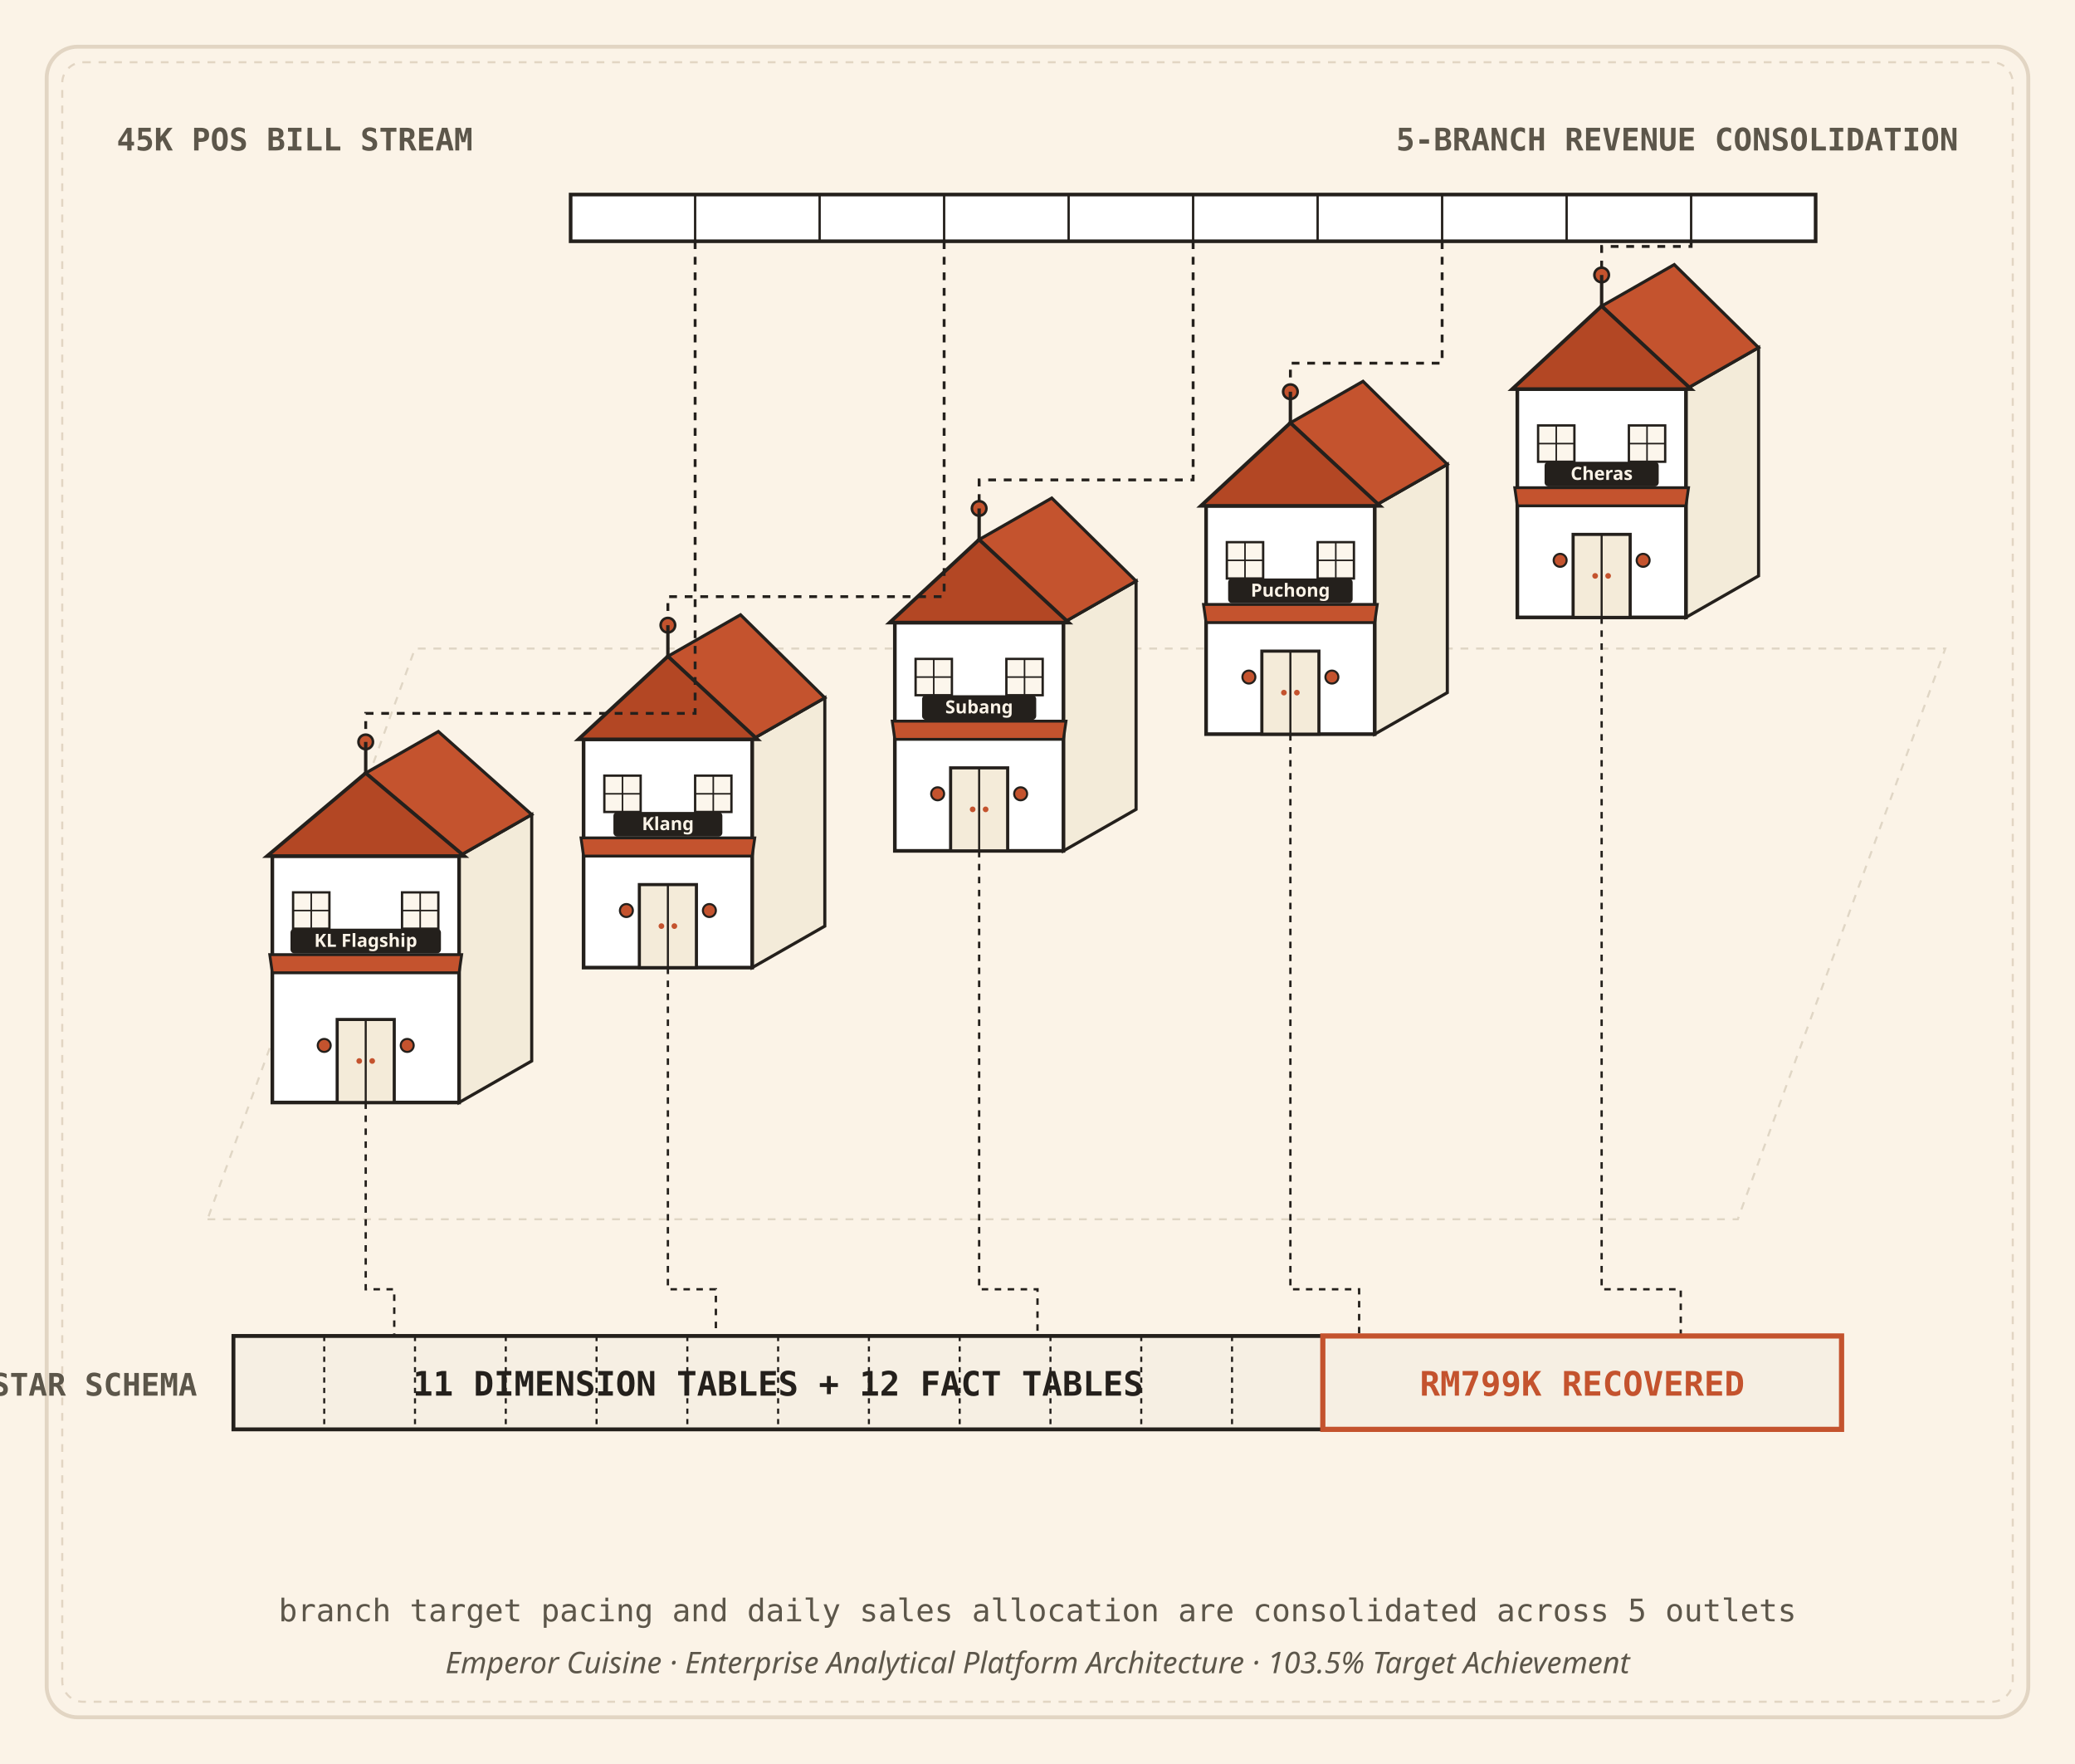
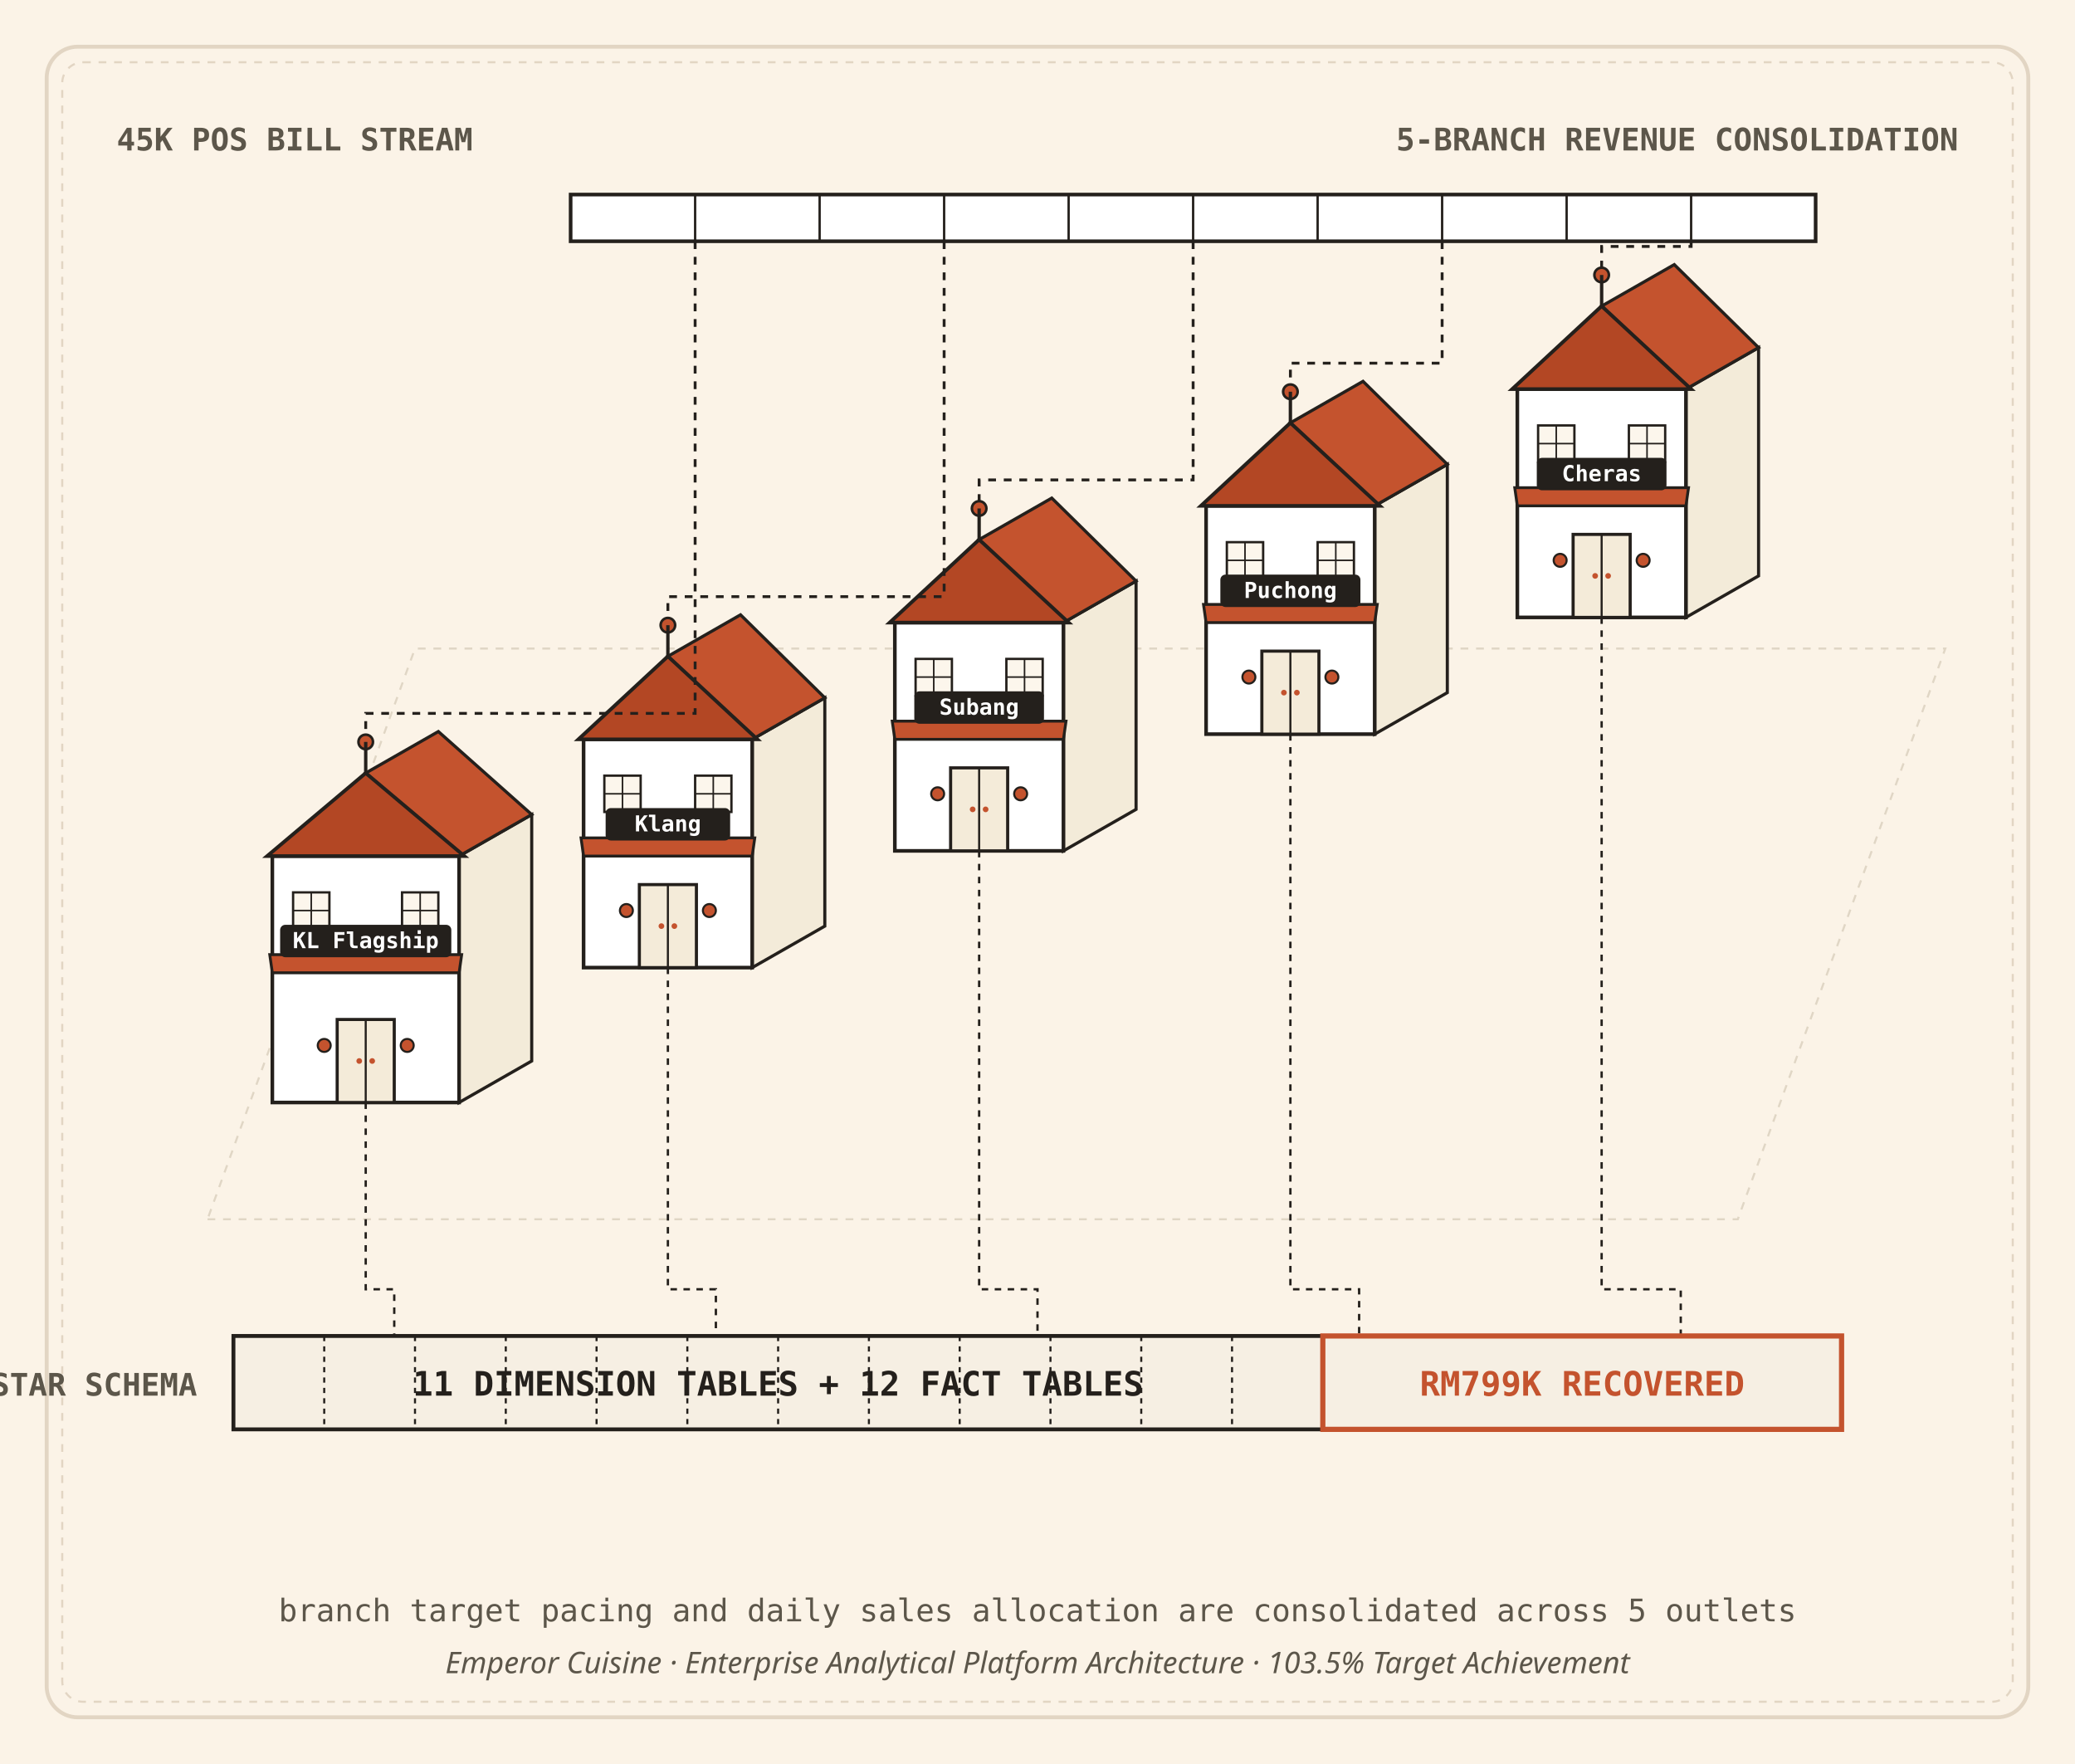
<svg xmlns="http://www.w3.org/2000/svg" viewBox="0 0 800 680" width="800" height="680">
  <rect width="800" height="680" fill="#fbf3e7" />
  <rect x="18" y="18" width="764" height="644" rx="12" fill="none" stroke="#e2d5c3" stroke-width="1.5" />
  <rect x="24" y="24" width="752" height="632" rx="8" fill="none" stroke="#e2d5c3" stroke-width="0.8" stroke-dasharray="3 3" />
  <text x="45" y="58" font-family="monospace" font-size="12" font-weight="700" fill="#5c564a">45K POS BILL STREAM</text>
  <text x="755" y="58" font-family="monospace" font-size="12" font-weight="700" fill="#5c564a" text-anchor="end">5-BRANCH REVENUE CONSOLIDATION</text>
  <rect x="220" y="75" width="480" height="18" fill="#ffffff" stroke="#24201c" stroke-width="1.4" />
  <line x1="268.0" y1="75" x2="268.0" y2="93" stroke="#24201c" stroke-width="0.9" />
  <line x1="316.0" y1="75" x2="316.0" y2="93" stroke="#24201c" stroke-width="0.9" />
  <line x1="364.0" y1="75" x2="364.0" y2="93" stroke="#24201c" stroke-width="0.9" />
  <line x1="412.0" y1="75" x2="412.0" y2="93" stroke="#24201c" stroke-width="0.9" />
  <line x1="460.0" y1="75" x2="460.0" y2="93" stroke="#24201c" stroke-width="0.9" />
  <line x1="508.0" y1="75" x2="508.0" y2="93" stroke="#24201c" stroke-width="0.9" />
  <line x1="556.0" y1="75" x2="556.0" y2="93" stroke="#24201c" stroke-width="0.9" />
  <line x1="604.0" y1="75" x2="604.0" y2="93" stroke="#24201c" stroke-width="0.9" />
  <line x1="652.0" y1="75" x2="652.0" y2="93" stroke="#24201c" stroke-width="0.9" />
  <path d="M 80 470 L 670 470 L 750 250 L 160 250 Z" fill="none" stroke="#e0d6c5" stroke-width="0.8" stroke-dasharray="3 3" />
  <path d="M 652.0 93 V 95 H 617.5 V 106" fill="none" stroke="#24201c" stroke-width="1.1" stroke-dasharray="3 3" />
  <circle cx="617.5" cy="106" r="2.8" fill="#c4532e" stroke="#24201c" stroke-width="1.0" />
  <path d="M 650 238 L 678 222 L 678 134 L 650 150 Z" fill="#f3ebd9" stroke="#24201c" stroke-width="1.2" />
  <path d="M 585 150 H 650 V 238 H 585 Z" fill="#ffffff" stroke="#24201c" stroke-width="1.4" />
  <path d="M 617.5 118 L 645.5 102 L 678 134 L 650 150 Z" fill="#c4532e" stroke="#24201c" stroke-width="1.2" />
  <path d="M 617.5 118 L 652 150 L 583 150 Z" fill="#b34724" stroke="#24201c" stroke-width="1.4" />
  <line x1="617.5" y1="118" x2="617.5" y2="106" stroke="#24201c" stroke-width="1.3" />
  <rect x="593" y="164" width="14" height="14" fill="#fcf6ec" stroke="#24201c" stroke-width="0.9" />
  <line x1="600.0" y1="164" x2="600.0" y2="178" stroke="#24201c" stroke-width="0.6" />
  <line x1="593" y1="171.0" x2="607" y2="171.0" stroke="#24201c" stroke-width="0.6" />
  <rect x="628" y="164" width="14" height="14" fill="#fcf6ec" stroke="#24201c" stroke-width="0.9" />
  <line x1="635.0" y1="164" x2="635.0" y2="178" stroke="#24201c" stroke-width="0.6" />
  <line x1="628" y1="171.0" x2="642" y2="171.0" stroke="#24201c" stroke-width="0.6" />
  <path d="M 584 188 H 651 L 650 195 H 585 Z" fill="#c4532e" stroke="#24201c" stroke-width="1.1" />
-   <rect x="595.5" y="178" width="44" height="9.5" fill="#24201c" rx="1.5" />
-   <text x="617.5" y="185" font-family="sans-serif" font-weight="bold" font-size="7" fill="#fbf3e7" text-anchor="middle">Cheras</text>
+   <rect x="592.5" y="176.5" width="50" height="12.5" fill="#24201c" rx="2" />
+   <text x="617.5" y="185.5" font-family="monospace, sans-serif" font-weight="bold" font-size="8.5" fill="#ffffff" text-anchor="middle">Cheras</text>
  <rect x="606.5" y="206" width="22" height="32" fill="#f4ebd9" stroke="#24201c" stroke-width="1.2" />
  <line x1="617.5" y1="206" x2="617.5" y2="238" stroke="#24201c" stroke-width="0.8" />
  <circle cx="615.0" cy="222.0" r="1.1" fill="#c4532e" />
  <circle cx="620.0" cy="222.0" r="1.1" fill="#c4532e" />
  <circle cx="601.5" cy="216" r="2.5" fill="#c4532e" stroke="#24201c" stroke-width="0.8" />
  <circle cx="633.5" cy="216" r="2.5" fill="#c4532e" stroke="#24201c" stroke-width="0.8" />
  <path d="M 556.0 93 V 140 H 497.5 V 151" fill="none" stroke="#24201c" stroke-width="1.1" stroke-dasharray="3 3" />
  <circle cx="497.5" cy="151" r="2.8" fill="#c4532e" stroke="#24201c" stroke-width="1.0" />
  <path d="M 530 283 L 558 267 L 558 179 L 530 195 Z" fill="#f3ebd9" stroke="#24201c" stroke-width="1.2" />
  <path d="M 465 195 H 530 V 283 H 465 Z" fill="#ffffff" stroke="#24201c" stroke-width="1.4" />
  <path d="M 497.5 163 L 525.5 147 L 558 179 L 530 195 Z" fill="#c4532e" stroke="#24201c" stroke-width="1.2" />
  <path d="M 497.5 163 L 532 195 L 463 195 Z" fill="#b34724" stroke="#24201c" stroke-width="1.4" />
  <line x1="497.5" y1="163" x2="497.5" y2="151" stroke="#24201c" stroke-width="1.3" />
  <rect x="473" y="209" width="14" height="14" fill="#fcf6ec" stroke="#24201c" stroke-width="0.9" />
  <line x1="480.0" y1="209" x2="480.0" y2="223" stroke="#24201c" stroke-width="0.6" />
  <line x1="473" y1="216.0" x2="487" y2="216.0" stroke="#24201c" stroke-width="0.6" />
  <rect x="508" y="209" width="14" height="14" fill="#fcf6ec" stroke="#24201c" stroke-width="0.9" />
  <line x1="515.0" y1="209" x2="515.0" y2="223" stroke="#24201c" stroke-width="0.6" />
  <line x1="508" y1="216.0" x2="522" y2="216.0" stroke="#24201c" stroke-width="0.6" />
  <path d="M 464 233 H 531 L 530 240 H 465 Z" fill="#c4532e" stroke="#24201c" stroke-width="1.1" />
-   <rect x="473.5" y="223" width="48" height="9.5" fill="#24201c" rx="1.5" />
-   <text x="497.5" y="230" font-family="sans-serif" font-weight="bold" font-size="7" fill="#fbf3e7" text-anchor="middle">Puchong</text>
+   <rect x="470.5" y="221.5" width="54" height="12.5" fill="#24201c" rx="2" />
+   <text x="497.5" y="230.5" font-family="monospace, sans-serif" font-weight="bold" font-size="8.5" fill="#ffffff" text-anchor="middle">Puchong</text>
  <rect x="486.5" y="251" width="22" height="32" fill="#f4ebd9" stroke="#24201c" stroke-width="1.2" />
  <line x1="497.5" y1="251" x2="497.5" y2="283" stroke="#24201c" stroke-width="0.8" />
  <circle cx="495.0" cy="267.0" r="1.1" fill="#c4532e" />
  <circle cx="500.0" cy="267.0" r="1.1" fill="#c4532e" />
  <circle cx="481.5" cy="261" r="2.5" fill="#c4532e" stroke="#24201c" stroke-width="0.8" />
  <circle cx="513.5" cy="261" r="2.5" fill="#c4532e" stroke="#24201c" stroke-width="0.8" />
  <path d="M 460.0 93 V 185 H 377.5 V 196" fill="none" stroke="#24201c" stroke-width="1.1" stroke-dasharray="3 3" />
  <circle cx="377.5" cy="196" r="2.8" fill="#c4532e" stroke="#24201c" stroke-width="1.0" />
  <path d="M 410 328 L 438 312 L 438 224 L 410 240 Z" fill="#f3ebd9" stroke="#24201c" stroke-width="1.2" />
  <path d="M 345 240 H 410 V 328 H 345 Z" fill="#ffffff" stroke="#24201c" stroke-width="1.4" />
  <path d="M 377.5 208 L 405.5 192 L 438 224 L 410 240 Z" fill="#c4532e" stroke="#24201c" stroke-width="1.2" />
  <path d="M 377.5 208 L 412 240 L 343 240 Z" fill="#b34724" stroke="#24201c" stroke-width="1.4" />
  <line x1="377.5" y1="208" x2="377.5" y2="196" stroke="#24201c" stroke-width="1.3" />
  <rect x="353" y="254" width="14" height="14" fill="#fcf6ec" stroke="#24201c" stroke-width="0.9" />
  <line x1="360.0" y1="254" x2="360.0" y2="268" stroke="#24201c" stroke-width="0.6" />
  <line x1="353" y1="261.0" x2="367" y2="261.0" stroke="#24201c" stroke-width="0.6" />
  <rect x="388" y="254" width="14" height="14" fill="#fcf6ec" stroke="#24201c" stroke-width="0.9" />
  <line x1="395.0" y1="254" x2="395.0" y2="268" stroke="#24201c" stroke-width="0.6" />
  <line x1="388" y1="261.0" x2="402" y2="261.0" stroke="#24201c" stroke-width="0.6" />
  <path d="M 344 278 H 411 L 410 285 H 345 Z" fill="#c4532e" stroke="#24201c" stroke-width="1.1" />
-   <rect x="355.5" y="268" width="44" height="9.5" fill="#24201c" rx="1.5" />
-   <text x="377.5" y="275" font-family="sans-serif" font-weight="bold" font-size="7" fill="#fbf3e7" text-anchor="middle">Subang</text>
+   <rect x="352.5" y="266.5" width="50" height="12.5" fill="#24201c" rx="2" />
+   <text x="377.5" y="275.5" font-family="monospace, sans-serif" font-weight="bold" font-size="8.5" fill="#ffffff" text-anchor="middle">Subang</text>
  <rect x="366.5" y="296" width="22" height="32" fill="#f4ebd9" stroke="#24201c" stroke-width="1.2" />
  <line x1="377.5" y1="296" x2="377.5" y2="328" stroke="#24201c" stroke-width="0.8" />
  <circle cx="375.0" cy="312.0" r="1.1" fill="#c4532e" />
  <circle cx="380.0" cy="312.0" r="1.1" fill="#c4532e" />
  <circle cx="361.5" cy="306" r="2.5" fill="#c4532e" stroke="#24201c" stroke-width="0.8" />
  <circle cx="393.5" cy="306" r="2.5" fill="#c4532e" stroke="#24201c" stroke-width="0.8" />
  <path d="M 364.0 93 V 230 H 257.5 V 241" fill="none" stroke="#24201c" stroke-width="1.1" stroke-dasharray="3 3" />
  <circle cx="257.5" cy="241" r="2.8" fill="#c4532e" stroke="#24201c" stroke-width="1.0" />
  <path d="M 290 373 L 318 357 L 318 269 L 290 285 Z" fill="#f3ebd9" stroke="#24201c" stroke-width="1.2" />
  <path d="M 225 285 H 290 V 373 H 225 Z" fill="#ffffff" stroke="#24201c" stroke-width="1.4" />
  <path d="M 257.5 253 L 285.5 237 L 318 269 L 290 285 Z" fill="#c4532e" stroke="#24201c" stroke-width="1.2" />
  <path d="M 257.5 253 L 292 285 L 223 285 Z" fill="#b34724" stroke="#24201c" stroke-width="1.4" />
  <line x1="257.5" y1="253" x2="257.5" y2="241" stroke="#24201c" stroke-width="1.3" />
  <rect x="233" y="299" width="14" height="14" fill="#fcf6ec" stroke="#24201c" stroke-width="0.9" />
  <line x1="240.0" y1="299" x2="240.0" y2="313" stroke="#24201c" stroke-width="0.6" />
  <line x1="233" y1="306.0" x2="247" y2="306.0" stroke="#24201c" stroke-width="0.6" />
  <rect x="268" y="299" width="14" height="14" fill="#fcf6ec" stroke="#24201c" stroke-width="0.9" />
  <line x1="275.0" y1="299" x2="275.0" y2="313" stroke="#24201c" stroke-width="0.6" />
  <line x1="268" y1="306.0" x2="282" y2="306.0" stroke="#24201c" stroke-width="0.6" />
  <path d="M 224 323 H 291 L 290 330 H 225 Z" fill="#c4532e" stroke="#24201c" stroke-width="1.1" />
-   <rect x="236.5" y="313" width="42" height="9.5" fill="#24201c" rx="1.5" />
-   <text x="257.5" y="320" font-family="sans-serif" font-weight="bold" font-size="7" fill="#fbf3e7" text-anchor="middle">Klang</text>
+   <rect x="233.5" y="311.5" width="48" height="12.5" fill="#24201c" rx="2" />
+   <text x="257.5" y="320.5" font-family="monospace, sans-serif" font-weight="bold" font-size="8.5" fill="#ffffff" text-anchor="middle">Klang</text>
  <rect x="246.5" y="341" width="22" height="32" fill="#f4ebd9" stroke="#24201c" stroke-width="1.2" />
  <line x1="257.5" y1="341" x2="257.5" y2="373" stroke="#24201c" stroke-width="0.8" />
  <circle cx="255.0" cy="357.0" r="1.1" fill="#c4532e" />
  <circle cx="260.0" cy="357.0" r="1.1" fill="#c4532e" />
  <circle cx="241.5" cy="351" r="2.5" fill="#c4532e" stroke="#24201c" stroke-width="0.8" />
  <circle cx="273.5" cy="351" r="2.5" fill="#c4532e" stroke="#24201c" stroke-width="0.8" />
  <path d="M 268.0 93 V 275 H 141.0 V 286" fill="none" stroke="#24201c" stroke-width="1.1" stroke-dasharray="3 3" />
  <circle cx="141.0" cy="286" r="2.8" fill="#c4532e" stroke="#24201c" stroke-width="1.0" />
  <path d="M 177 425 L 205 409 L 205 314 L 177 330 Z" fill="#f3ebd9" stroke="#24201c" stroke-width="1.2" />
  <path d="M 105 330 H 177 V 425 H 105 Z" fill="#ffffff" stroke="#24201c" stroke-width="1.4" />
  <path d="M 141.0 298 L 169.0 282 L 205 314 L 177 330 Z" fill="#c4532e" stroke="#24201c" stroke-width="1.2" />
  <path d="M 141.0 298 L 179 330 L 103 330 Z" fill="#b34724" stroke="#24201c" stroke-width="1.4" />
  <line x1="141.0" y1="298" x2="141.0" y2="286" stroke="#24201c" stroke-width="1.3" />
  <rect x="113" y="344" width="14" height="14" fill="#fcf6ec" stroke="#24201c" stroke-width="0.9" />
  <line x1="120.0" y1="344" x2="120.0" y2="358" stroke="#24201c" stroke-width="0.6" />
  <line x1="113" y1="351.0" x2="127" y2="351.0" stroke="#24201c" stroke-width="0.6" />
  <rect x="155" y="344" width="14" height="14" fill="#fcf6ec" stroke="#24201c" stroke-width="0.9" />
  <line x1="162.0" y1="344" x2="162.0" y2="358" stroke="#24201c" stroke-width="0.6" />
  <line x1="155" y1="351.0" x2="169" y2="351.0" stroke="#24201c" stroke-width="0.6" />
  <path d="M 104 368 H 178 L 177 375 H 105 Z" fill="#c4532e" stroke="#24201c" stroke-width="1.1" />
-   <rect x="112.0" y="358" width="58" height="9.5" fill="#24201c" rx="1.5" />
-   <text x="141.0" y="365" font-family="sans-serif" font-weight="bold" font-size="7" fill="#fbf3e7" text-anchor="middle">KL Flagship</text>
+   <rect x="108.0" y="356.5" width="66" height="12.5" fill="#24201c" rx="2" />
+   <text x="141.0" y="365.5" font-family="monospace, sans-serif" font-weight="bold" font-size="8.5" fill="#ffffff" text-anchor="middle">KL Flagship</text>
  <rect x="130.0" y="393" width="22" height="32" fill="#f4ebd9" stroke="#24201c" stroke-width="1.2" />
  <line x1="141.0" y1="393" x2="141.0" y2="425" stroke="#24201c" stroke-width="0.8" />
  <circle cx="138.5" cy="409.0" r="1.1" fill="#c4532e" />
  <circle cx="143.5" cy="409.0" r="1.1" fill="#c4532e" />
  <circle cx="125.0" cy="403" r="2.5" fill="#c4532e" stroke="#24201c" stroke-width="0.8" />
  <circle cx="157.0" cy="403" r="2.5" fill="#c4532e" stroke="#24201c" stroke-width="0.8" />
  <path d="M 141.0 425 V 497 H 152.0 V 515" fill="none" stroke="#24201c" stroke-width="0.9" stroke-dasharray="2.5 2.5" />
  <path d="M 257.5 373 V 497 H 276.0 V 515" fill="none" stroke="#24201c" stroke-width="0.9" stroke-dasharray="2.5 2.5" />
  <path d="M 377.5 328 V 497 H 400.0 V 515" fill="none" stroke="#24201c" stroke-width="0.9" stroke-dasharray="2.5 2.5" />
  <path d="M 497.5 283 V 497 H 524.0 V 515" fill="none" stroke="#24201c" stroke-width="0.9" stroke-dasharray="2.5 2.5" />
  <path d="M 617.5 238 V 497 H 648.0 V 515" fill="none" stroke="#24201c" stroke-width="0.9" stroke-dasharray="2.5 2.5" />
  <rect x="90" y="515" width="620" height="36" fill="#f6efe3" stroke="#24201c" stroke-width="1.5" />
  <line x1="125" y1="515" x2="125" y2="551" stroke="#24201c" stroke-width="0.8" stroke-dasharray="2 2" />
  <line x1="160" y1="515" x2="160" y2="551" stroke="#24201c" stroke-width="0.8" stroke-dasharray="2 2" />
  <line x1="195" y1="515" x2="195" y2="551" stroke="#24201c" stroke-width="0.8" stroke-dasharray="2 2" />
  <line x1="230" y1="515" x2="230" y2="551" stroke="#24201c" stroke-width="0.8" stroke-dasharray="2 2" />
  <line x1="265" y1="515" x2="265" y2="551" stroke="#24201c" stroke-width="0.8" stroke-dasharray="2 2" />
  <line x1="300" y1="515" x2="300" y2="551" stroke="#24201c" stroke-width="0.8" stroke-dasharray="2 2" />
  <line x1="335" y1="515" x2="335" y2="551" stroke="#24201c" stroke-width="0.8" stroke-dasharray="2 2" />
  <line x1="370" y1="515" x2="370" y2="551" stroke="#24201c" stroke-width="0.8" stroke-dasharray="2 2" />
  <line x1="405" y1="515" x2="405" y2="551" stroke="#24201c" stroke-width="0.8" stroke-dasharray="2 2" />
  <line x1="440" y1="515" x2="440" y2="551" stroke="#24201c" stroke-width="0.8" stroke-dasharray="2 2" />
  <line x1="475" y1="515" x2="475" y2="551" stroke="#24201c" stroke-width="0.8" stroke-dasharray="2 2" />
  <rect x="510" y="515" width="200" height="36" fill="none" stroke="#c4532e" stroke-width="2" />
  <text x="76" y="538" font-family="monospace" font-size="12" font-weight="700" fill="#5c564a" text-anchor="end">STAR SCHEMA</text>
  <text x="300.0" y="538" font-family="monospace" font-size="13" font-weight="700" fill="#24201c" text-anchor="middle">11 DIMENSION TABLES + 12 FACT TABLES</text>
  <text x="610.0" y="538" font-family="monospace" font-size="13" font-weight="800" fill="#c4532e" text-anchor="middle">RM799K RECOVERED</text>
  <text x="400.0" y="625" font-family="monospace" font-size="12" fill="#5c564a" text-anchor="middle">branch target pacing and daily sales allocation are consolidated across 5 outlets</text>
  <text x="400.0" y="645" font-family="sans-serif" font-style="italic" font-size="11.5" fill="#5c564a" text-anchor="middle">Emperor Cuisine · Enterprise Analytical Platform Architecture · 103.5% Target Achievement</text>
</svg>
